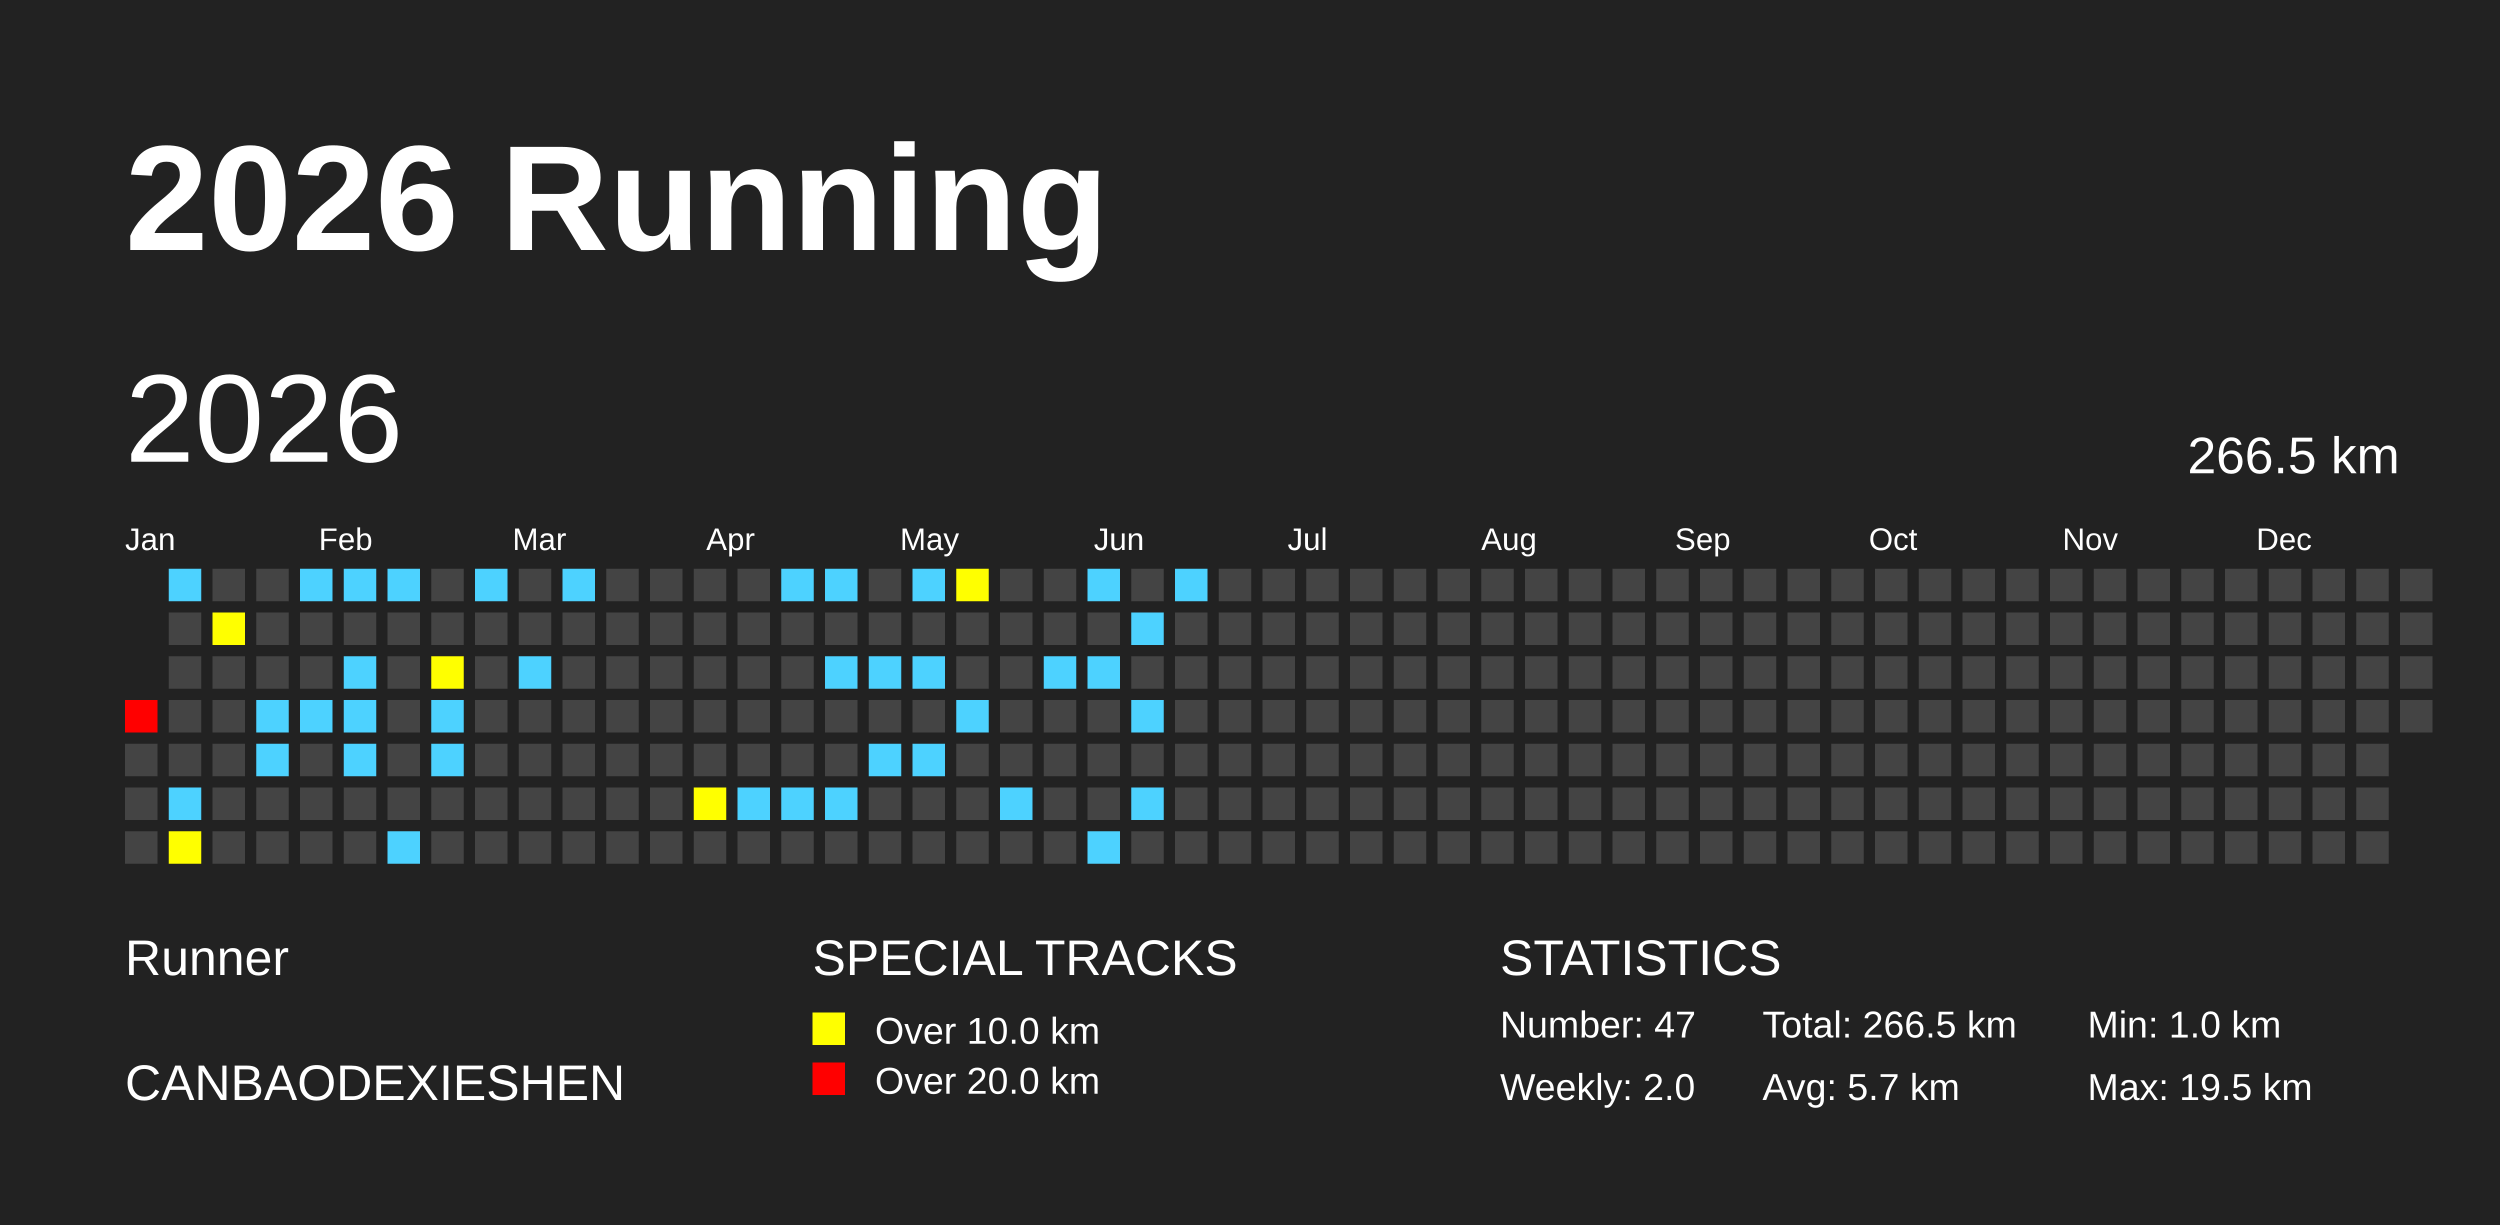
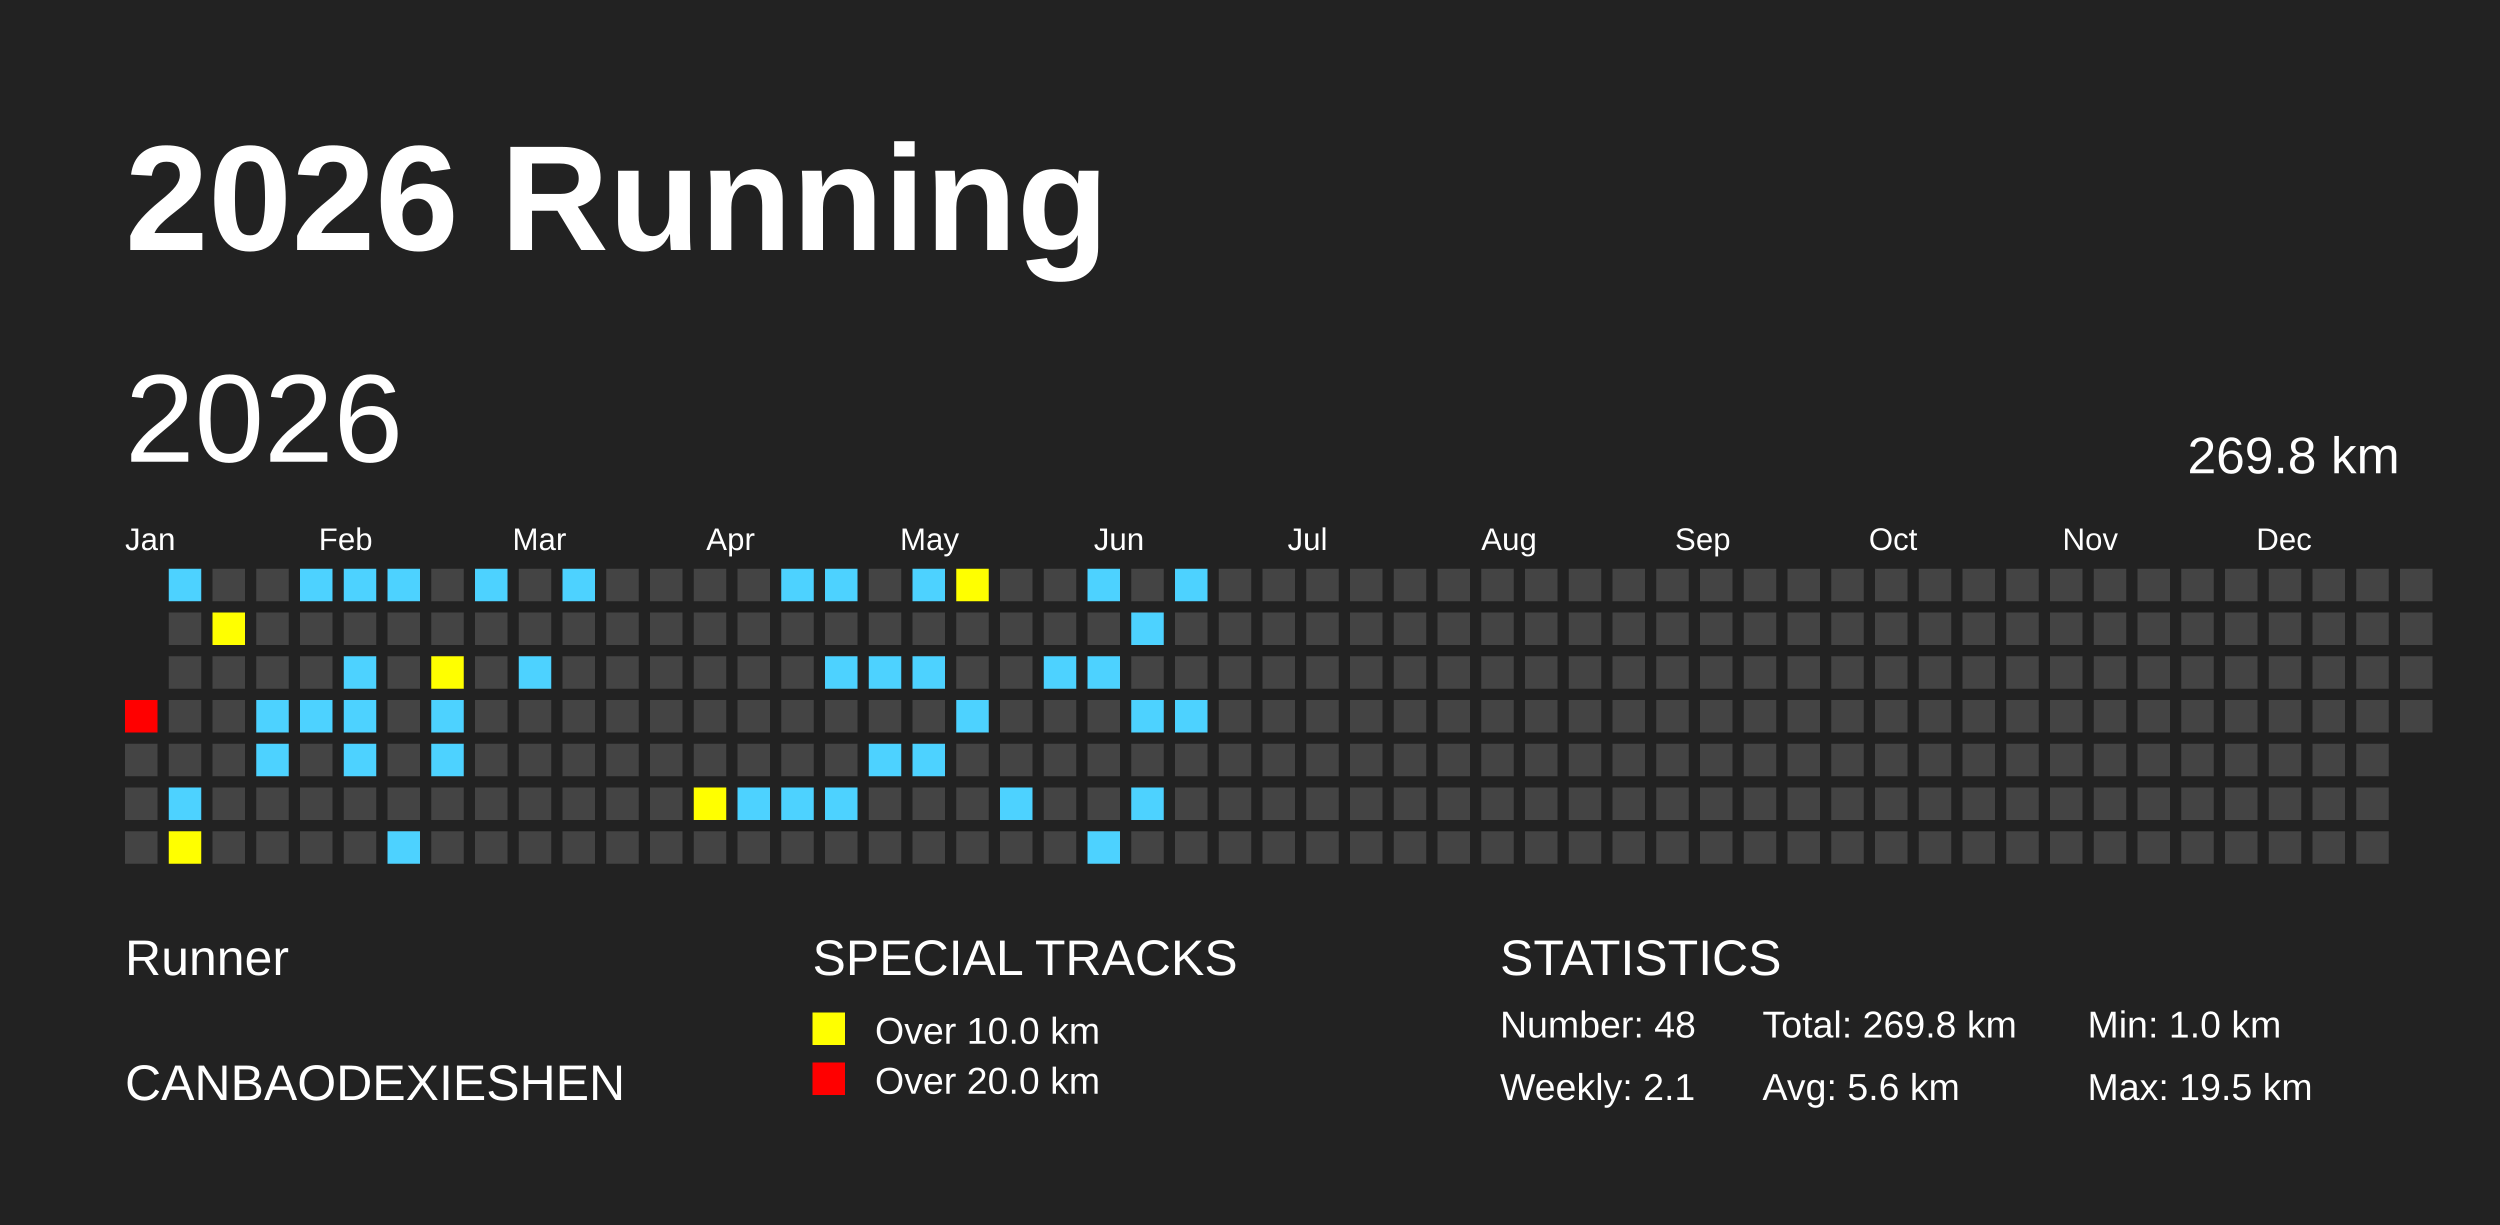
<svg xmlns="http://www.w3.org/2000/svg" baseProfile="full" height="98mm" version="1.1" viewBox="0,0,200,98" width="200mm">
  <defs>
    <pattern height="2" id="indoor-stripe" patternUnits="userSpaceOnUse" width="2">
      <line stroke="white" stroke-opacity="0.45" stroke-width="0.5" x1="0" x2="2" y1="2" y2="0" />
    </pattern>
  </defs>
  <rect fill="#222222" height="98" width="200" x="0" y="0" />
  <text fill="#FFFFFF" style="font-size:12px; font-family:Arial; font-weight:bold;" x="10" y="20">2026 Running</text>
  <text fill="#FFFFFF" style="font-size:4px; font-family:Arial" x="10" y="78">Runner</text>
  <text fill="#FFFFFF" style="font-size:4px; font-family:Arial" x="10" y="88">CANBAODEXIESHEN</text>
  <text fill="#FFFFFF" style="font-size:4px; font-family:Arial" x="65" y="78">SPECIAL TRACKS</text>
  <rect fill="yellow" height="2.6" width="2.6" x="65" y="81" />
  <text fill="#FFFFFF" style="font-size:3px; font-family:Arial" x="70" y="83.5">Over 10.0 km</text>
  <rect fill="red" height="2.6" width="2.6" x="65" y="85" />
  <text fill="#FFFFFF" style="font-size:3px; font-family:Arial" x="70" y="87.5">Over 20.0 km</text>
  <text fill="#FFFFFF" style="font-size:4px; font-family:Arial" x="120" y="78">STATISTICS</text>
-   <text fill="#FFFFFF" style="font-size:3px; font-family:Arial" x="120" y="83">Number: 47</text>
-   <text fill="#FFFFFF" style="font-size:3px; font-family:Arial" x="120" y="88">Weekly: 2.0</text>
-   <text fill="#FFFFFF" style="font-size:3px; font-family:Arial" x="141" y="83">Total: 266.5 km</text>
-   <text fill="#FFFFFF" style="font-size:3px; font-family:Arial" x="141" y="88">Avg: 5.7 km</text>
+   <text fill="#FFFFFF" style="font-size:3px; font-family:Arial" x="120" y="83">Number: 48</text>
+   <text fill="#FFFFFF" style="font-size:3px; font-family:Arial" x="120" y="88">Weekly: 2.1</text>
+   <text fill="#FFFFFF" style="font-size:3px; font-family:Arial" x="141" y="83">Total: 269.8 km</text>
+   <text fill="#FFFFFF" style="font-size:3px; font-family:Arial" x="141" y="88">Avg: 5.6 km</text>
  <text fill="#FFFFFF" style="font-size:3px; font-family:Arial" x="167" y="83">Min: 1.0 km</text>
  <text fill="#FFFFFF" style="font-size:3px; font-family:Arial" x="167" y="88">Max: 19.5 km</text>
  <text dominant-baseline="hanging" fill="#FFFFFF" style="font-size:10.0px; font-family:Arial;" x="10" y="30">2026</text>
-   <text dominant-baseline="hanging" fill="#FFFFFF" style="font-size:4.125px; font-family:Arial;" x="175" y="35">266.5 km</text>
+   <text dominant-baseline="hanging" fill="#FFFFFF" style="font-size:4.125px; font-family:Arial;" x="175" y="35">269.8 km</text>
  <text fill="#FFFFFF" style="font-size:2.5px; font-family:Arial" x="10.0" y="44">Jan</text>
  <text fill="#FFFFFF" style="font-size:2.5px; font-family:Arial" x="25.5" y="44">Feb</text>
  <text fill="#FFFFFF" style="font-size:2.5px; font-family:Arial" x="41.0" y="44">Mar</text>
  <text fill="#FFFFFF" style="font-size:2.5px; font-family:Arial" x="56.5" y="44">Apr</text>
  <text fill="#FFFFFF" style="font-size:2.5px; font-family:Arial" x="72.0" y="44">May</text>
  <text fill="#FFFFFF" style="font-size:2.5px; font-family:Arial" x="87.5" y="44">Jun</text>
  <text fill="#FFFFFF" style="font-size:2.5px; font-family:Arial" x="103.0" y="44">Jul</text>
  <text fill="#FFFFFF" style="font-size:2.5px; font-family:Arial" x="118.5" y="44">Aug</text>
  <text fill="#FFFFFF" style="font-size:2.5px; font-family:Arial" x="134.0" y="44">Sep</text>
  <text fill="#FFFFFF" style="font-size:2.5px; font-family:Arial" x="149.5" y="44">Oct</text>
  <text fill="#FFFFFF" style="font-size:2.5px; font-family:Arial" x="165.0" y="44">Nov</text>
  <text fill="#FFFFFF" style="font-size:2.5px; font-family:Arial" x="180.5" y="44">Dec</text>
  <rect fill="red" height="2.6" width="2.6" x="10.0" y="56.0" />
  <rect fill="#444444" height="2.6" width="2.6" x="10.0" y="59.5" />
  <rect fill="#444444" height="2.6" width="2.6" x="10.0" y="63.0" />
  <rect fill="#444444" height="2.6" width="2.6" x="10.0" y="66.5" />
  <rect fill="#4DD2FF" height="2.6" width="2.6" x="13.5" y="45.5" />
  <rect fill="#444444" height="2.6" width="2.6" x="13.5" y="49.0" />
  <rect fill="#444444" height="2.6" width="2.6" x="13.5" y="52.5" />
  <rect fill="#444444" height="2.6" width="2.6" x="13.5" y="56.0" />
  <rect fill="#444444" height="2.6" width="2.6" x="13.5" y="59.5" />
  <rect fill="#4DD2FF" height="2.6" width="2.6" x="13.5" y="63.0" />
  <rect fill="yellow" height="2.6" width="2.6" x="13.5" y="66.5" />
  <rect fill="#444444" height="2.6" width="2.6" x="17.0" y="45.5" />
  <rect fill="yellow" height="2.6" width="2.6" x="17.0" y="49.0" />
  <rect fill="#444444" height="2.6" width="2.6" x="17.0" y="52.5" />
  <rect fill="#444444" height="2.6" width="2.6" x="17.0" y="56.0" />
  <rect fill="#444444" height="2.6" width="2.6" x="17.0" y="59.5" />
  <rect fill="#444444" height="2.6" width="2.6" x="17.0" y="63.0" />
  <rect fill="#444444" height="2.6" width="2.6" x="17.0" y="66.5" />
  <rect fill="#444444" height="2.6" width="2.6" x="20.5" y="45.5" />
  <rect fill="#444444" height="2.6" width="2.6" x="20.5" y="49.0" />
  <rect fill="#444444" height="2.6" width="2.6" x="20.5" y="52.5" />
  <rect fill="#4DD2FF" height="2.6" width="2.6" x="20.5" y="56.0" />
  <rect fill="#4DD2FF" height="2.6" width="2.6" x="20.5" y="59.5" />
  <rect fill="#444444" height="2.6" width="2.6" x="20.5" y="63.0" />
  <rect fill="#444444" height="2.6" width="2.6" x="20.5" y="66.5" />
  <rect fill="#4DD2FF" height="2.6" width="2.6" x="24.0" y="45.5" />
  <rect fill="#444444" height="2.6" width="2.6" x="24.0" y="49.0" />
  <rect fill="#444444" height="2.6" width="2.6" x="24.0" y="52.5" />
  <rect fill="#4DD2FF" height="2.6" width="2.6" x="24.0" y="56.0" />
  <rect fill="#444444" height="2.6" width="2.6" x="24.0" y="59.5" />
  <rect fill="#444444" height="2.6" width="2.6" x="24.0" y="63.0" />
  <rect fill="#444444" height="2.6" width="2.6" x="24.0" y="66.5" />
  <rect fill="#4DD2FF" height="2.6" width="2.6" x="27.5" y="45.5" />
  <rect fill="#444444" height="2.6" width="2.6" x="27.5" y="49.0" />
  <rect fill="#4DD2FF" height="2.6" width="2.6" x="27.5" y="52.5" />
  <rect fill="#4DD2FF" height="2.6" width="2.6" x="27.5" y="56.0" />
  <rect fill="#4DD2FF" height="2.6" width="2.6" x="27.5" y="59.5" />
  <rect fill="#444444" height="2.6" width="2.6" x="27.5" y="63.0" />
  <rect fill="#444444" height="2.6" width="2.6" x="27.5" y="66.5" />
  <rect fill="#4DD2FF" height="2.6" width="2.6" x="31.0" y="45.5" />
  <rect fill="#444444" height="2.6" width="2.6" x="31.0" y="49.0" />
  <rect fill="#444444" height="2.6" width="2.6" x="31.0" y="52.5" />
  <rect fill="#444444" height="2.6" width="2.6" x="31.0" y="56.0" />
  <rect fill="#444444" height="2.6" width="2.6" x="31.0" y="59.5" />
  <rect fill="#444444" height="2.6" width="2.6" x="31.0" y="63.0" />
  <rect fill="#4DD2FF" height="2.6" width="2.6" x="31.0" y="66.5" />
  <rect fill="#444444" height="2.6" width="2.6" x="34.5" y="45.5" />
  <rect fill="#444444" height="2.6" width="2.6" x="34.5" y="49.0" />
  <rect fill="yellow" height="2.6" width="2.6" x="34.5" y="52.5" />
  <rect fill="#4DD2FF" height="2.6" width="2.6" x="34.5" y="56.0" />
  <rect fill="#4DD2FF" height="2.6" width="2.6" x="34.5" y="59.5" />
  <rect fill="#444444" height="2.6" width="2.6" x="34.5" y="63.0" />
  <rect fill="#444444" height="2.6" width="2.6" x="34.5" y="66.5" />
  <rect fill="#4DD2FF" height="2.6" width="2.6" x="38.0" y="45.5" />
  <rect fill="#444444" height="2.6" width="2.6" x="38.0" y="49.0" />
  <rect fill="#444444" height="2.6" width="2.6" x="38.0" y="52.5" />
  <rect fill="#444444" height="2.6" width="2.6" x="38.0" y="56.0" />
  <rect fill="#444444" height="2.6" width="2.6" x="38.0" y="59.5" />
  <rect fill="#444444" height="2.6" width="2.6" x="38.0" y="63.0" />
  <rect fill="#444444" height="2.6" width="2.6" x="38.0" y="66.5" />
  <rect fill="#444444" height="2.6" width="2.6" x="41.5" y="45.5" />
  <rect fill="#444444" height="2.6" width="2.6" x="41.5" y="49.0" />
  <rect fill="#4DD2FF" height="2.6" width="2.6" x="41.5" y="52.5" />
  <rect fill="#444444" height="2.6" width="2.6" x="41.5" y="56.0" />
  <rect fill="#444444" height="2.6" width="2.6" x="41.5" y="59.5" />
  <rect fill="#444444" height="2.6" width="2.6" x="41.5" y="63.0" />
  <rect fill="#444444" height="2.6" width="2.6" x="41.5" y="66.5" />
  <rect fill="#4DD2FF" height="2.6" width="2.6" x="45.0" y="45.5" />
  <rect fill="#444444" height="2.6" width="2.6" x="45.0" y="49.0" />
  <rect fill="#444444" height="2.6" width="2.6" x="45.0" y="52.5" />
  <rect fill="#444444" height="2.6" width="2.6" x="45.0" y="56.0" />
  <rect fill="#444444" height="2.6" width="2.6" x="45.0" y="59.5" />
  <rect fill="#444444" height="2.6" width="2.6" x="45.0" y="63.0" />
  <rect fill="#444444" height="2.6" width="2.6" x="45.0" y="66.5" />
  <rect fill="#444444" height="2.6" width="2.6" x="48.5" y="45.5" />
  <rect fill="#444444" height="2.6" width="2.6" x="48.5" y="49.0" />
  <rect fill="#444444" height="2.6" width="2.6" x="48.5" y="52.5" />
  <rect fill="#444444" height="2.6" width="2.6" x="48.5" y="56.0" />
  <rect fill="#444444" height="2.6" width="2.6" x="48.5" y="59.5" />
  <rect fill="#444444" height="2.6" width="2.6" x="48.5" y="63.0" />
  <rect fill="#444444" height="2.6" width="2.6" x="48.5" y="66.5" />
  <rect fill="#444444" height="2.6" width="2.6" x="52.0" y="45.5" />
  <rect fill="#444444" height="2.6" width="2.6" x="52.0" y="49.0" />
  <rect fill="#444444" height="2.6" width="2.6" x="52.0" y="52.5" />
  <rect fill="#444444" height="2.6" width="2.6" x="52.0" y="56.0" />
  <rect fill="#444444" height="2.6" width="2.6" x="52.0" y="59.5" />
  <rect fill="#444444" height="2.6" width="2.6" x="52.0" y="63.0" />
  <rect fill="#444444" height="2.6" width="2.6" x="52.0" y="66.5" />
  <rect fill="#444444" height="2.6" width="2.6" x="55.5" y="45.5" />
  <rect fill="#444444" height="2.6" width="2.6" x="55.5" y="49.0" />
  <rect fill="#444444" height="2.6" width="2.6" x="55.5" y="52.5" />
  <rect fill="#444444" height="2.6" width="2.6" x="55.5" y="56.0" />
  <rect fill="#444444" height="2.6" width="2.6" x="55.5" y="59.5" />
  <rect fill="yellow" height="2.6" width="2.6" x="55.5" y="63.0" />
  <rect fill="#444444" height="2.6" width="2.6" x="55.5" y="66.5" />
  <rect fill="#444444" height="2.6" width="2.6" x="59.0" y="45.5" />
  <rect fill="#444444" height="2.6" width="2.6" x="59.0" y="49.0" />
  <rect fill="#444444" height="2.6" width="2.6" x="59.0" y="52.5" />
  <rect fill="#444444" height="2.6" width="2.6" x="59.0" y="56.0" />
  <rect fill="#444444" height="2.6" width="2.6" x="59.0" y="59.5" />
  <rect fill="#4DD2FF" height="2.6" width="2.6" x="59.0" y="63.0" />
  <rect fill="#444444" height="2.6" width="2.6" x="59.0" y="66.5" />
  <rect fill="#4DD2FF" height="2.6" width="2.6" x="62.5" y="45.5" />
  <rect fill="#444444" height="2.6" width="2.6" x="62.5" y="49.0" />
  <rect fill="#444444" height="2.6" width="2.6" x="62.5" y="52.5" />
  <rect fill="#444444" height="2.6" width="2.6" x="62.5" y="56.0" />
  <rect fill="#444444" height="2.6" width="2.6" x="62.5" y="59.5" />
  <rect fill="#4DD2FF" height="2.6" width="2.6" x="62.5" y="63.0" />
  <rect fill="#444444" height="2.6" width="2.6" x="62.5" y="66.5" />
  <rect fill="#4DD2FF" height="2.6" width="2.6" x="66.0" y="45.5" />
  <rect fill="#444444" height="2.6" width="2.6" x="66.0" y="49.0" />
  <rect fill="#4DD2FF" height="2.6" width="2.6" x="66.0" y="52.5" />
  <rect fill="#444444" height="2.6" width="2.6" x="66.0" y="56.0" />
  <rect fill="#444444" height="2.6" width="2.6" x="66.0" y="59.5" />
  <rect fill="#4DD2FF" height="2.6" width="2.6" x="66.0" y="63.0" />
  <rect fill="#444444" height="2.6" width="2.6" x="66.0" y="66.5" />
  <rect fill="#444444" height="2.6" width="2.6" x="69.5" y="45.5" />
  <rect fill="#444444" height="2.6" width="2.6" x="69.5" y="49.0" />
  <rect fill="#4DD2FF" height="2.6" width="2.6" x="69.5" y="52.5" />
  <rect fill="#444444" height="2.6" width="2.6" x="69.5" y="56.0" />
  <rect fill="#4DD2FF" height="2.6" width="2.6" x="69.5" y="59.5" />
  <rect fill="#444444" height="2.6" width="2.6" x="69.5" y="63.0" />
  <rect fill="#444444" height="2.6" width="2.6" x="69.5" y="66.5" />
  <rect fill="#4DD2FF" height="2.6" width="2.6" x="73.0" y="45.5" />
  <rect fill="#444444" height="2.6" width="2.6" x="73.0" y="49.0" />
  <rect fill="#4DD2FF" height="2.6" width="2.6" x="73.0" y="52.5" />
  <rect fill="#444444" height="2.6" width="2.6" x="73.0" y="56.0" />
  <rect fill="#4DD2FF" height="2.6" width="2.6" x="73.0" y="59.5" />
  <rect fill="#444444" height="2.6" width="2.6" x="73.0" y="63.0" />
  <rect fill="#444444" height="2.6" width="2.6" x="73.0" y="66.5" />
  <rect fill="yellow" height="2.6" width="2.6" x="76.5" y="45.5" />
  <rect fill="#444444" height="2.6" width="2.6" x="76.5" y="49.0" />
  <rect fill="#444444" height="2.6" width="2.6" x="76.5" y="52.5" />
  <rect fill="#4DD2FF" height="2.6" width="2.6" x="76.5" y="56.0" />
  <rect fill="#444444" height="2.6" width="2.6" x="76.5" y="59.5" />
  <rect fill="#444444" height="2.6" width="2.6" x="76.5" y="63.0" />
  <rect fill="#444444" height="2.6" width="2.6" x="76.5" y="66.5" />
  <rect fill="#444444" height="2.6" width="2.6" x="80.0" y="45.5" />
  <rect fill="#444444" height="2.6" width="2.6" x="80.0" y="49.0" />
  <rect fill="#444444" height="2.6" width="2.6" x="80.0" y="52.5" />
  <rect fill="#444444" height="2.6" width="2.6" x="80.0" y="56.0" />
  <rect fill="#444444" height="2.6" width="2.6" x="80.0" y="59.5" />
  <rect fill="#4DD2FF" height="2.6" width="2.6" x="80.0" y="63.0" />
  <rect fill="#444444" height="2.6" width="2.6" x="80.0" y="66.5" />
  <rect fill="#444444" height="2.6" width="2.6" x="83.5" y="45.5" />
  <rect fill="#444444" height="2.6" width="2.6" x="83.5" y="49.0" />
  <rect fill="#4DD2FF" height="2.6" width="2.6" x="83.5" y="52.5" />
  <rect fill="#444444" height="2.6" width="2.6" x="83.5" y="56.0" />
  <rect fill="#444444" height="2.6" width="2.6" x="83.5" y="59.5" />
  <rect fill="#444444" height="2.6" width="2.6" x="83.5" y="63.0" />
  <rect fill="#444444" height="2.6" width="2.6" x="83.5" y="66.5" />
  <rect fill="#4DD2FF" height="2.6" width="2.6" x="87.0" y="45.5" />
  <rect fill="#444444" height="2.6" width="2.6" x="87.0" y="49.0" />
  <rect fill="#4DD2FF" height="2.6" width="2.6" x="87.0" y="52.5" />
  <rect fill="#444444" height="2.6" width="2.6" x="87.0" y="56.0" />
  <rect fill="#444444" height="2.6" width="2.6" x="87.0" y="59.5" />
  <rect fill="#444444" height="2.6" width="2.6" x="87.0" y="63.0" />
  <rect fill="#4DD2FF" height="2.6" width="2.6" x="87.0" y="66.5" />
  <rect fill="#444444" height="2.6" width="2.6" x="90.5" y="45.5" />
  <rect fill="#4DD2FF" height="2.6" width="2.6" x="90.5" y="49.0" />
  <rect fill="#444444" height="2.6" width="2.6" x="90.5" y="52.5" />
  <rect fill="#4DD2FF" height="2.6" width="2.6" x="90.5" y="56.0" />
  <rect fill="#444444" height="2.6" width="2.6" x="90.5" y="59.5" />
  <rect fill="#4DD2FF" height="2.6" width="2.6" x="90.5" y="63.0" />
  <rect fill="#444444" height="2.6" width="2.6" x="90.5" y="66.5" />
  <rect fill="#4DD2FF" height="2.6" width="2.6" x="94.0" y="45.5" />
  <rect fill="#444444" height="2.6" width="2.6" x="94.0" y="49.0" />
  <rect fill="#444444" height="2.6" width="2.6" x="94.0" y="52.5" />
-   <rect fill="#444444" height="2.6" width="2.6" x="94.0" y="56.0" />
+   <rect fill="#4DD2FF" height="2.6" width="2.6" x="94.0" y="56.0" />
  <rect fill="#444444" height="2.6" width="2.6" x="94.0" y="59.5" />
  <rect fill="#444444" height="2.6" width="2.6" x="94.0" y="63.0" />
  <rect fill="#444444" height="2.6" width="2.6" x="94.0" y="66.5" />
  <rect fill="#444444" height="2.6" width="2.6" x="97.5" y="45.5" />
  <rect fill="#444444" height="2.6" width="2.6" x="97.5" y="49.0" />
  <rect fill="#444444" height="2.6" width="2.6" x="97.5" y="52.5" />
  <rect fill="#444444" height="2.6" width="2.6" x="97.5" y="56.0" />
  <rect fill="#444444" height="2.6" width="2.6" x="97.5" y="59.5" />
  <rect fill="#444444" height="2.6" width="2.6" x="97.5" y="63.0" />
  <rect fill="#444444" height="2.6" width="2.6" x="97.5" y="66.5" />
  <rect fill="#444444" height="2.6" width="2.6" x="101.0" y="45.5" />
  <rect fill="#444444" height="2.6" width="2.6" x="101.0" y="49.0" />
  <rect fill="#444444" height="2.6" width="2.6" x="101.0" y="52.5" />
  <rect fill="#444444" height="2.6" width="2.6" x="101.0" y="56.0" />
  <rect fill="#444444" height="2.6" width="2.6" x="101.0" y="59.5" />
  <rect fill="#444444" height="2.6" width="2.6" x="101.0" y="63.0" />
  <rect fill="#444444" height="2.6" width="2.6" x="101.0" y="66.5" />
  <rect fill="#444444" height="2.6" width="2.6" x="104.5" y="45.5" />
  <rect fill="#444444" height="2.6" width="2.6" x="104.5" y="49.0" />
  <rect fill="#444444" height="2.6" width="2.6" x="104.5" y="52.5" />
  <rect fill="#444444" height="2.6" width="2.6" x="104.5" y="56.0" />
  <rect fill="#444444" height="2.6" width="2.6" x="104.5" y="59.5" />
  <rect fill="#444444" height="2.6" width="2.6" x="104.5" y="63.0" />
  <rect fill="#444444" height="2.6" width="2.6" x="104.5" y="66.5" />
  <rect fill="#444444" height="2.6" width="2.6" x="108.0" y="45.5" />
  <rect fill="#444444" height="2.6" width="2.6" x="108.0" y="49.0" />
  <rect fill="#444444" height="2.6" width="2.6" x="108.0" y="52.5" />
  <rect fill="#444444" height="2.6" width="2.6" x="108.0" y="56.0" />
  <rect fill="#444444" height="2.6" width="2.6" x="108.0" y="59.5" />
  <rect fill="#444444" height="2.6" width="2.6" x="108.0" y="63.0" />
  <rect fill="#444444" height="2.6" width="2.6" x="108.0" y="66.5" />
  <rect fill="#444444" height="2.6" width="2.6" x="111.5" y="45.5" />
  <rect fill="#444444" height="2.6" width="2.6" x="111.5" y="49.0" />
  <rect fill="#444444" height="2.6" width="2.6" x="111.5" y="52.5" />
  <rect fill="#444444" height="2.6" width="2.6" x="111.5" y="56.0" />
  <rect fill="#444444" height="2.6" width="2.6" x="111.5" y="59.5" />
  <rect fill="#444444" height="2.6" width="2.6" x="111.5" y="63.0" />
  <rect fill="#444444" height="2.6" width="2.6" x="111.5" y="66.5" />
  <rect fill="#444444" height="2.6" width="2.6" x="115.0" y="45.5" />
  <rect fill="#444444" height="2.6" width="2.6" x="115.0" y="49.0" />
  <rect fill="#444444" height="2.6" width="2.6" x="115.0" y="52.5" />
  <rect fill="#444444" height="2.6" width="2.6" x="115.0" y="56.0" />
  <rect fill="#444444" height="2.6" width="2.6" x="115.0" y="59.5" />
  <rect fill="#444444" height="2.6" width="2.6" x="115.0" y="63.0" />
  <rect fill="#444444" height="2.6" width="2.6" x="115.0" y="66.5" />
  <rect fill="#444444" height="2.6" width="2.6" x="118.5" y="45.5" />
  <rect fill="#444444" height="2.6" width="2.6" x="118.5" y="49.0" />
  <rect fill="#444444" height="2.6" width="2.6" x="118.5" y="52.5" />
  <rect fill="#444444" height="2.6" width="2.6" x="118.5" y="56.0" />
  <rect fill="#444444" height="2.6" width="2.6" x="118.5" y="59.5" />
  <rect fill="#444444" height="2.6" width="2.6" x="118.5" y="63.0" />
  <rect fill="#444444" height="2.6" width="2.6" x="118.5" y="66.5" />
  <rect fill="#444444" height="2.6" width="2.6" x="122.0" y="45.5" />
  <rect fill="#444444" height="2.6" width="2.6" x="122.0" y="49.0" />
  <rect fill="#444444" height="2.6" width="2.6" x="122.0" y="52.5" />
  <rect fill="#444444" height="2.6" width="2.6" x="122.0" y="56.0" />
  <rect fill="#444444" height="2.6" width="2.6" x="122.0" y="59.5" />
  <rect fill="#444444" height="2.6" width="2.6" x="122.0" y="63.0" />
  <rect fill="#444444" height="2.6" width="2.6" x="122.0" y="66.5" />
  <rect fill="#444444" height="2.6" width="2.6" x="125.5" y="45.5" />
  <rect fill="#444444" height="2.6" width="2.6" x="125.5" y="49.0" />
  <rect fill="#444444" height="2.6" width="2.6" x="125.5" y="52.5" />
  <rect fill="#444444" height="2.6" width="2.6" x="125.5" y="56.0" />
  <rect fill="#444444" height="2.6" width="2.6" x="125.5" y="59.5" />
  <rect fill="#444444" height="2.6" width="2.6" x="125.5" y="63.0" />
  <rect fill="#444444" height="2.6" width="2.6" x="125.5" y="66.5" />
  <rect fill="#444444" height="2.6" width="2.6" x="129.0" y="45.5" />
  <rect fill="#444444" height="2.6" width="2.6" x="129.0" y="49.0" />
  <rect fill="#444444" height="2.6" width="2.6" x="129.0" y="52.5" />
  <rect fill="#444444" height="2.6" width="2.6" x="129.0" y="56.0" />
  <rect fill="#444444" height="2.6" width="2.6" x="129.0" y="59.5" />
  <rect fill="#444444" height="2.6" width="2.6" x="129.0" y="63.0" />
  <rect fill="#444444" height="2.6" width="2.6" x="129.0" y="66.5" />
  <rect fill="#444444" height="2.6" width="2.6" x="132.5" y="45.5" />
  <rect fill="#444444" height="2.6" width="2.6" x="132.5" y="49.0" />
  <rect fill="#444444" height="2.6" width="2.6" x="132.5" y="52.5" />
  <rect fill="#444444" height="2.6" width="2.6" x="132.5" y="56.0" />
  <rect fill="#444444" height="2.6" width="2.6" x="132.5" y="59.5" />
  <rect fill="#444444" height="2.6" width="2.6" x="132.5" y="63.0" />
  <rect fill="#444444" height="2.6" width="2.6" x="132.5" y="66.5" />
  <rect fill="#444444" height="2.6" width="2.6" x="136.0" y="45.5" />
  <rect fill="#444444" height="2.6" width="2.6" x="136.0" y="49.0" />
  <rect fill="#444444" height="2.6" width="2.6" x="136.0" y="52.5" />
  <rect fill="#444444" height="2.6" width="2.6" x="136.0" y="56.0" />
  <rect fill="#444444" height="2.6" width="2.6" x="136.0" y="59.5" />
  <rect fill="#444444" height="2.6" width="2.6" x="136.0" y="63.0" />
  <rect fill="#444444" height="2.6" width="2.6" x="136.0" y="66.5" />
  <rect fill="#444444" height="2.6" width="2.6" x="139.5" y="45.5" />
  <rect fill="#444444" height="2.6" width="2.6" x="139.5" y="49.0" />
  <rect fill="#444444" height="2.6" width="2.6" x="139.5" y="52.5" />
  <rect fill="#444444" height="2.6" width="2.6" x="139.5" y="56.0" />
  <rect fill="#444444" height="2.6" width="2.6" x="139.5" y="59.5" />
  <rect fill="#444444" height="2.6" width="2.6" x="139.5" y="63.0" />
  <rect fill="#444444" height="2.6" width="2.6" x="139.5" y="66.5" />
  <rect fill="#444444" height="2.6" width="2.6" x="143.0" y="45.5" />
  <rect fill="#444444" height="2.6" width="2.6" x="143.0" y="49.0" />
  <rect fill="#444444" height="2.6" width="2.6" x="143.0" y="52.5" />
  <rect fill="#444444" height="2.6" width="2.6" x="143.0" y="56.0" />
  <rect fill="#444444" height="2.6" width="2.6" x="143.0" y="59.5" />
  <rect fill="#444444" height="2.6" width="2.6" x="143.0" y="63.0" />
  <rect fill="#444444" height="2.6" width="2.6" x="143.0" y="66.5" />
  <rect fill="#444444" height="2.6" width="2.6" x="146.5" y="45.5" />
  <rect fill="#444444" height="2.6" width="2.6" x="146.5" y="49.0" />
  <rect fill="#444444" height="2.6" width="2.6" x="146.5" y="52.5" />
  <rect fill="#444444" height="2.6" width="2.6" x="146.5" y="56.0" />
  <rect fill="#444444" height="2.6" width="2.6" x="146.5" y="59.5" />
  <rect fill="#444444" height="2.6" width="2.6" x="146.5" y="63.0" />
  <rect fill="#444444" height="2.6" width="2.6" x="146.5" y="66.5" />
  <rect fill="#444444" height="2.6" width="2.6" x="150.0" y="45.5" />
  <rect fill="#444444" height="2.6" width="2.6" x="150.0" y="49.0" />
  <rect fill="#444444" height="2.6" width="2.6" x="150.0" y="52.5" />
  <rect fill="#444444" height="2.6" width="2.6" x="150.0" y="56.0" />
  <rect fill="#444444" height="2.6" width="2.6" x="150.0" y="59.5" />
  <rect fill="#444444" height="2.6" width="2.6" x="150.0" y="63.0" />
  <rect fill="#444444" height="2.6" width="2.6" x="150.0" y="66.5" />
  <rect fill="#444444" height="2.6" width="2.6" x="153.5" y="45.5" />
  <rect fill="#444444" height="2.6" width="2.6" x="153.5" y="49.0" />
  <rect fill="#444444" height="2.6" width="2.6" x="153.5" y="52.5" />
  <rect fill="#444444" height="2.6" width="2.6" x="153.5" y="56.0" />
  <rect fill="#444444" height="2.6" width="2.6" x="153.5" y="59.5" />
  <rect fill="#444444" height="2.6" width="2.6" x="153.5" y="63.0" />
  <rect fill="#444444" height="2.6" width="2.6" x="153.5" y="66.5" />
  <rect fill="#444444" height="2.6" width="2.6" x="157.0" y="45.5" />
  <rect fill="#444444" height="2.6" width="2.6" x="157.0" y="49.0" />
  <rect fill="#444444" height="2.6" width="2.6" x="157.0" y="52.5" />
  <rect fill="#444444" height="2.6" width="2.6" x="157.0" y="56.0" />
  <rect fill="#444444" height="2.6" width="2.6" x="157.0" y="59.5" />
  <rect fill="#444444" height="2.6" width="2.6" x="157.0" y="63.0" />
  <rect fill="#444444" height="2.6" width="2.6" x="157.0" y="66.5" />
  <rect fill="#444444" height="2.6" width="2.6" x="160.5" y="45.5" />
  <rect fill="#444444" height="2.6" width="2.6" x="160.5" y="49.0" />
  <rect fill="#444444" height="2.6" width="2.6" x="160.5" y="52.5" />
  <rect fill="#444444" height="2.6" width="2.6" x="160.5" y="56.0" />
  <rect fill="#444444" height="2.6" width="2.6" x="160.5" y="59.5" />
  <rect fill="#444444" height="2.6" width="2.6" x="160.5" y="63.0" />
  <rect fill="#444444" height="2.6" width="2.6" x="160.5" y="66.5" />
  <rect fill="#444444" height="2.6" width="2.6" x="164.0" y="45.5" />
  <rect fill="#444444" height="2.6" width="2.6" x="164.0" y="49.0" />
  <rect fill="#444444" height="2.6" width="2.6" x="164.0" y="52.5" />
  <rect fill="#444444" height="2.6" width="2.6" x="164.0" y="56.0" />
  <rect fill="#444444" height="2.6" width="2.6" x="164.0" y="59.5" />
  <rect fill="#444444" height="2.6" width="2.6" x="164.0" y="63.0" />
  <rect fill="#444444" height="2.6" width="2.6" x="164.0" y="66.5" />
  <rect fill="#444444" height="2.6" width="2.6" x="167.5" y="45.5" />
  <rect fill="#444444" height="2.6" width="2.6" x="167.5" y="49.0" />
  <rect fill="#444444" height="2.6" width="2.6" x="167.5" y="52.5" />
  <rect fill="#444444" height="2.6" width="2.6" x="167.5" y="56.0" />
  <rect fill="#444444" height="2.6" width="2.6" x="167.5" y="59.5" />
  <rect fill="#444444" height="2.6" width="2.6" x="167.5" y="63.0" />
  <rect fill="#444444" height="2.6" width="2.6" x="167.5" y="66.5" />
  <rect fill="#444444" height="2.6" width="2.6" x="171.0" y="45.5" />
  <rect fill="#444444" height="2.6" width="2.6" x="171.0" y="49.0" />
  <rect fill="#444444" height="2.6" width="2.6" x="171.0" y="52.5" />
  <rect fill="#444444" height="2.6" width="2.6" x="171.0" y="56.0" />
  <rect fill="#444444" height="2.6" width="2.6" x="171.0" y="59.5" />
  <rect fill="#444444" height="2.6" width="2.6" x="171.0" y="63.0" />
  <rect fill="#444444" height="2.6" width="2.6" x="171.0" y="66.5" />
  <rect fill="#444444" height="2.6" width="2.6" x="174.5" y="45.5" />
  <rect fill="#444444" height="2.6" width="2.6" x="174.5" y="49.0" />
  <rect fill="#444444" height="2.6" width="2.6" x="174.5" y="52.5" />
  <rect fill="#444444" height="2.6" width="2.6" x="174.5" y="56.0" />
  <rect fill="#444444" height="2.6" width="2.6" x="174.5" y="59.5" />
  <rect fill="#444444" height="2.6" width="2.6" x="174.5" y="63.0" />
  <rect fill="#444444" height="2.6" width="2.6" x="174.5" y="66.5" />
  <rect fill="#444444" height="2.6" width="2.6" x="178.0" y="45.5" />
  <rect fill="#444444" height="2.6" width="2.6" x="178.0" y="49.0" />
  <rect fill="#444444" height="2.6" width="2.6" x="178.0" y="52.5" />
  <rect fill="#444444" height="2.6" width="2.6" x="178.0" y="56.0" />
  <rect fill="#444444" height="2.6" width="2.6" x="178.0" y="59.5" />
  <rect fill="#444444" height="2.6" width="2.6" x="178.0" y="63.0" />
  <rect fill="#444444" height="2.6" width="2.6" x="178.0" y="66.5" />
  <rect fill="#444444" height="2.6" width="2.6" x="181.5" y="45.5" />
  <rect fill="#444444" height="2.6" width="2.6" x="181.5" y="49.0" />
  <rect fill="#444444" height="2.6" width="2.6" x="181.5" y="52.5" />
  <rect fill="#444444" height="2.6" width="2.6" x="181.5" y="56.0" />
  <rect fill="#444444" height="2.6" width="2.6" x="181.5" y="59.5" />
  <rect fill="#444444" height="2.6" width="2.6" x="181.5" y="63.0" />
  <rect fill="#444444" height="2.6" width="2.6" x="181.5" y="66.5" />
  <rect fill="#444444" height="2.6" width="2.6" x="185.0" y="45.5" />
  <rect fill="#444444" height="2.6" width="2.6" x="185.0" y="49.0" />
  <rect fill="#444444" height="2.6" width="2.6" x="185.0" y="52.5" />
  <rect fill="#444444" height="2.6" width="2.6" x="185.0" y="56.0" />
  <rect fill="#444444" height="2.6" width="2.6" x="185.0" y="59.5" />
  <rect fill="#444444" height="2.6" width="2.6" x="185.0" y="63.0" />
  <rect fill="#444444" height="2.6" width="2.6" x="185.0" y="66.5" />
  <rect fill="#444444" height="2.6" width="2.6" x="188.5" y="45.5" />
  <rect fill="#444444" height="2.6" width="2.6" x="188.5" y="49.0" />
  <rect fill="#444444" height="2.6" width="2.6" x="188.5" y="52.5" />
  <rect fill="#444444" height="2.6" width="2.6" x="188.5" y="56.0" />
  <rect fill="#444444" height="2.6" width="2.6" x="188.5" y="59.5" />
  <rect fill="#444444" height="2.6" width="2.6" x="188.5" y="63.0" />
  <rect fill="#444444" height="2.6" width="2.6" x="188.5" y="66.5" />
  <rect fill="#444444" height="2.6" width="2.6" x="192.0" y="45.5" />
  <rect fill="#444444" height="2.6" width="2.6" x="192.0" y="49.0" />
  <rect fill="#444444" height="2.6" width="2.6" x="192.0" y="52.5" />
  <rect fill="#444444" height="2.6" width="2.6" x="192.0" y="56.0" />
</svg>
